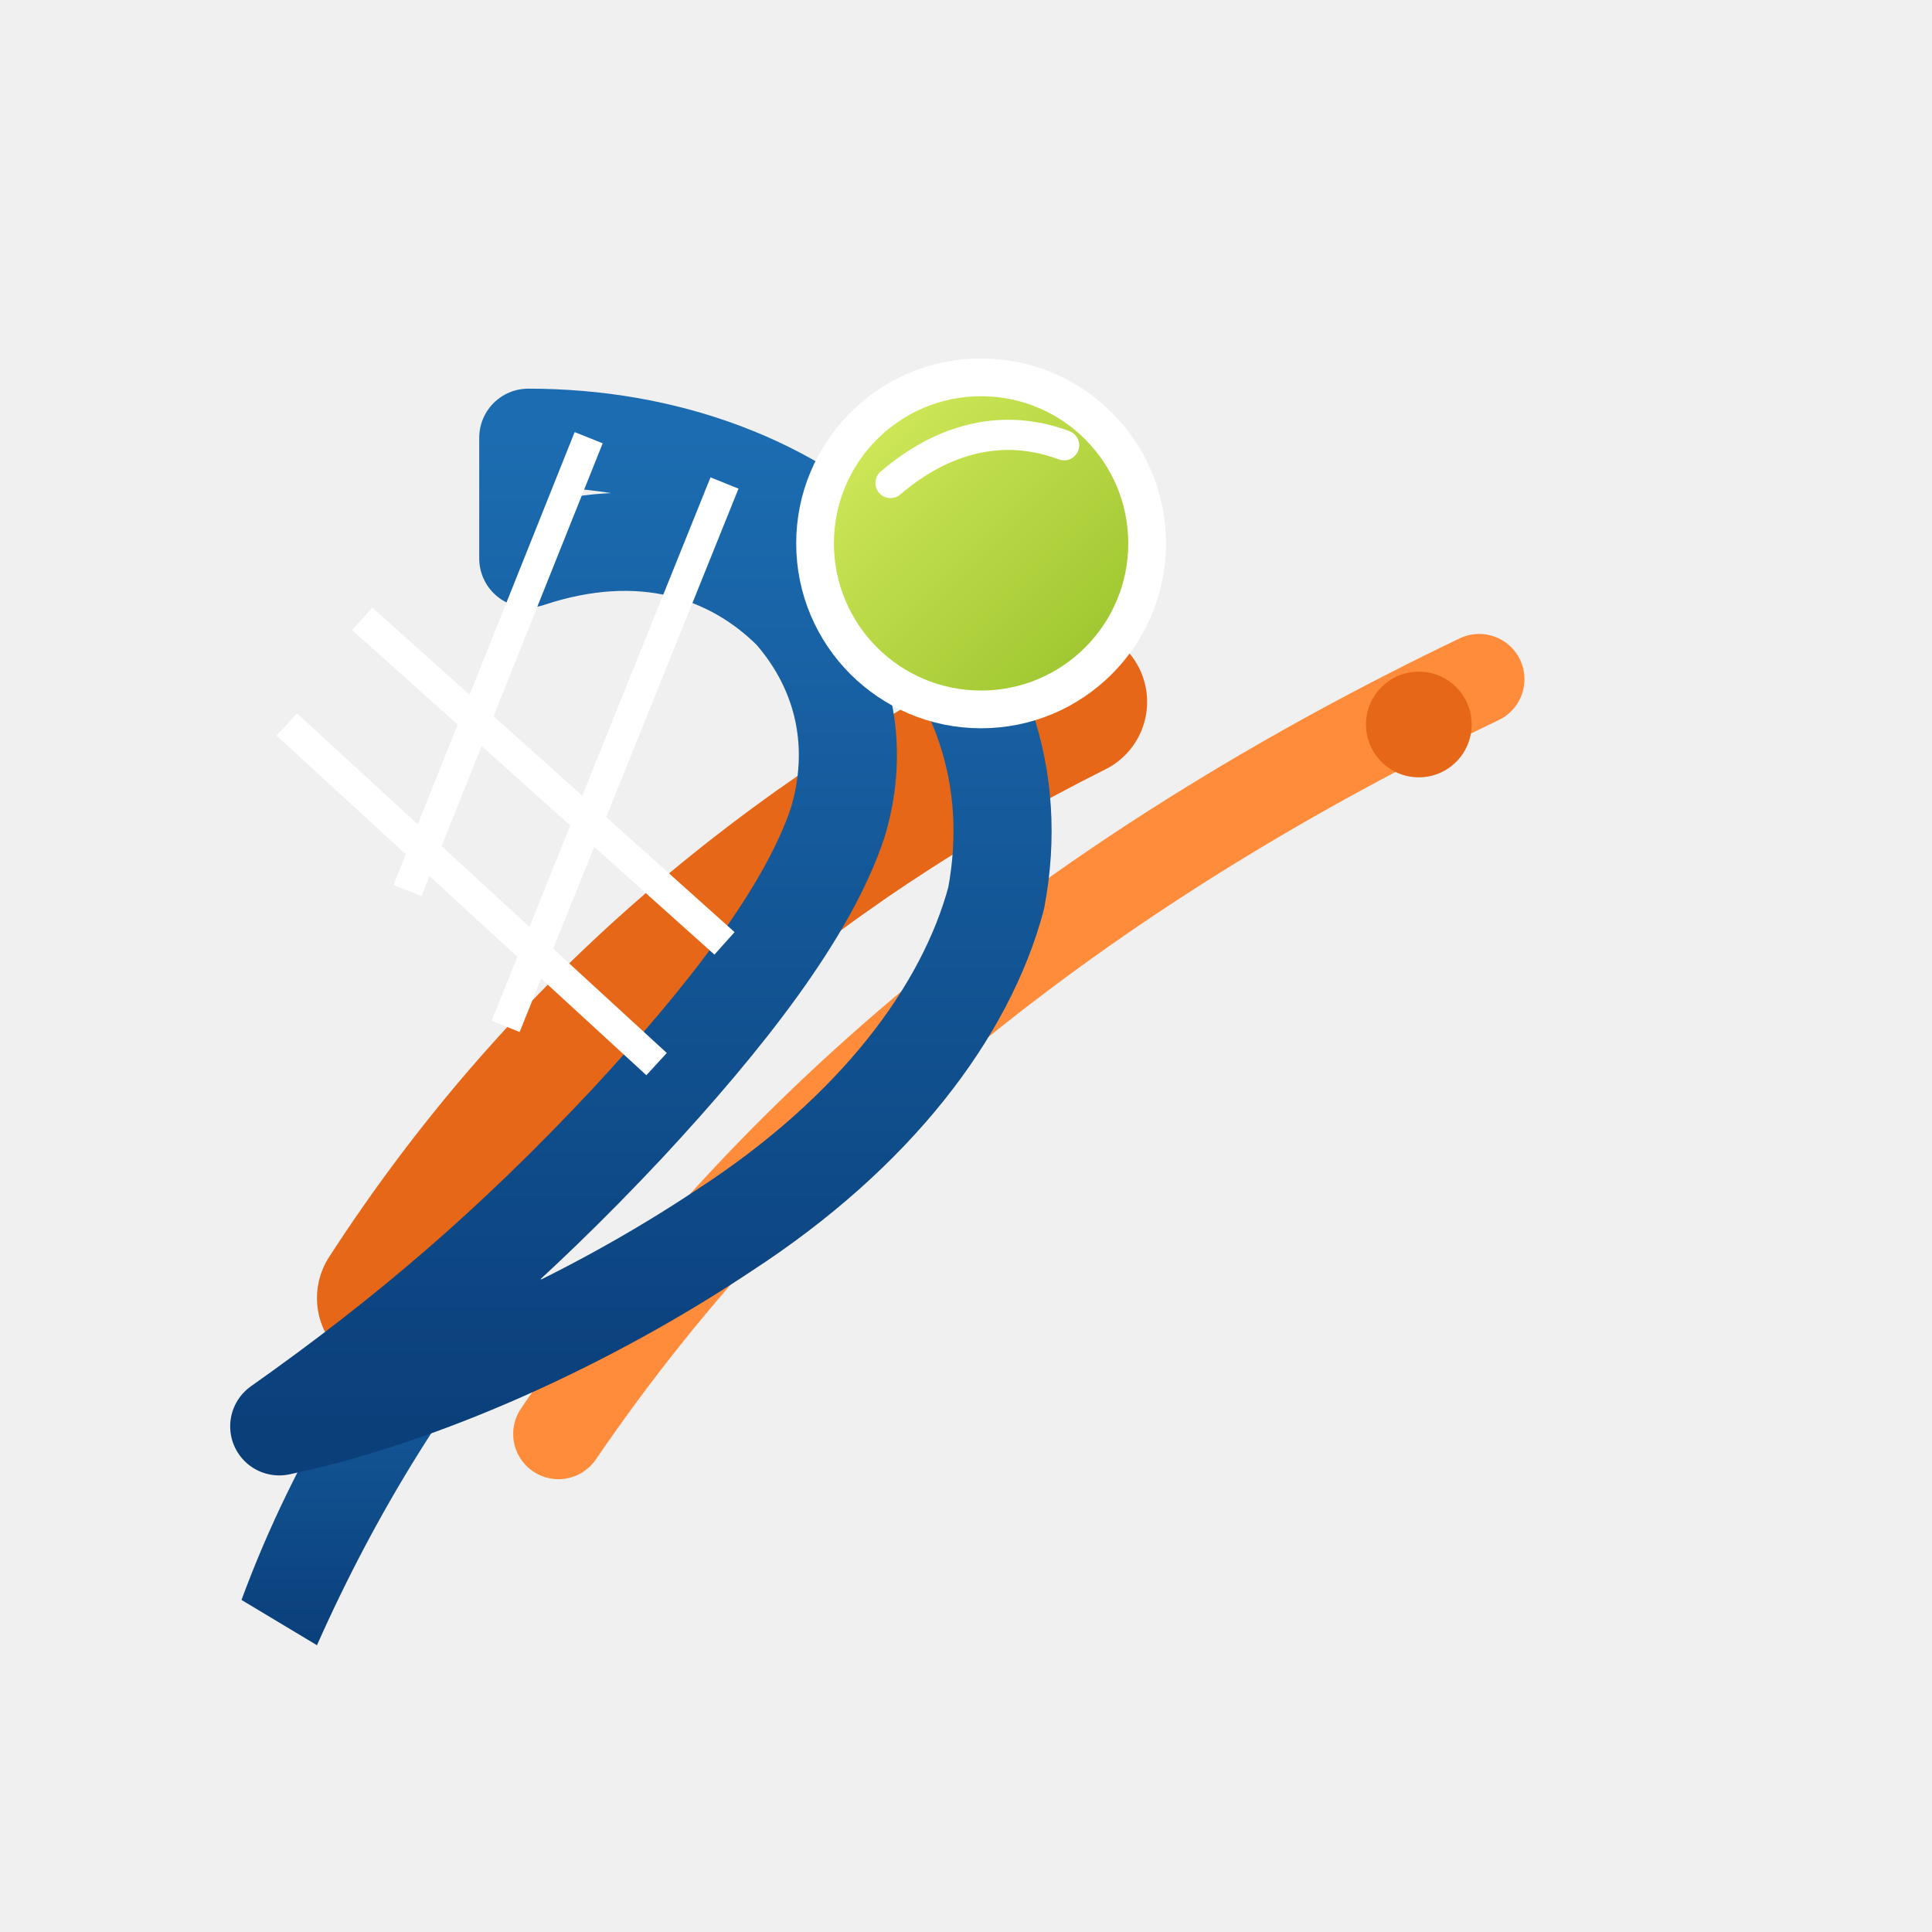
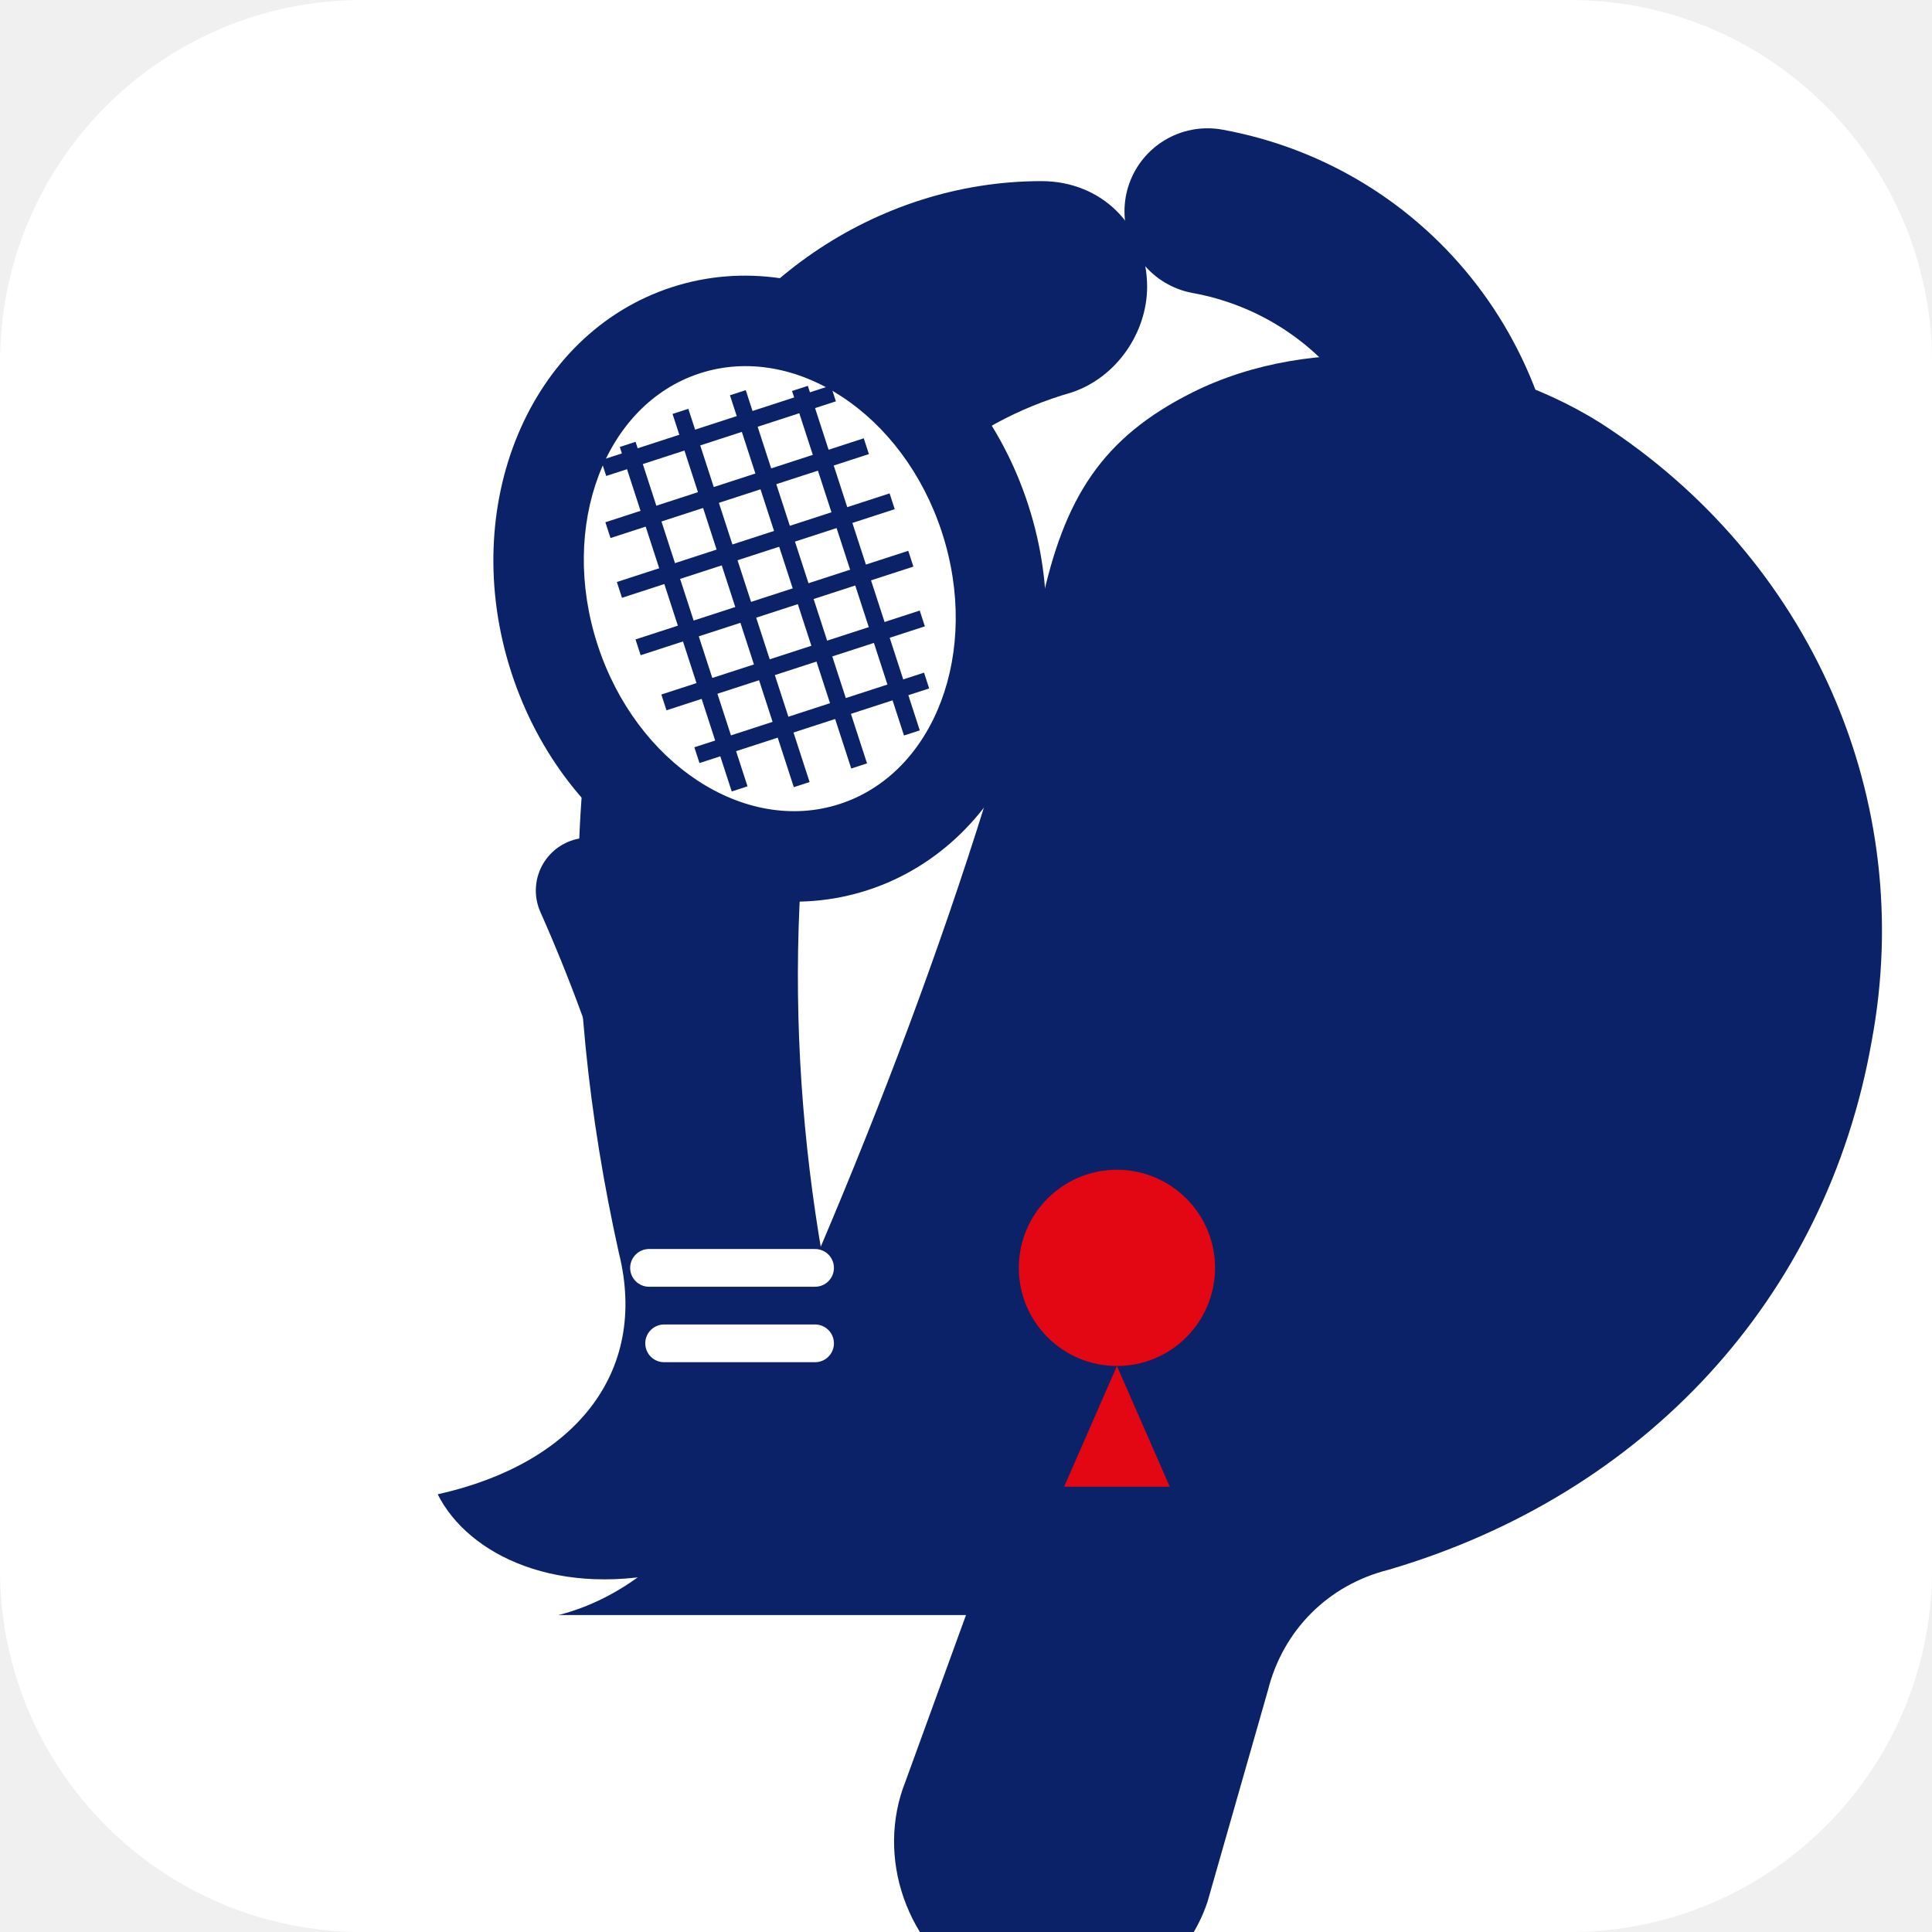
- <svg xmlns="http://www.w3.org/2000/svg" viewBox="0 0 256 256" role="img" aria-labelledby="title desc">
-   <defs>
-     <linearGradient id="frame" x1="0" y1="0" x2="0" y2="1">
-       <stop offset="0%" stop-color="#1c6cb1" />
-       <stop offset="100%" stop-color="#0a3f7a" />
-     </linearGradient>
-     <linearGradient id="ball" x1="0" y1="0" x2="1" y2="1">
-       <stop offset="0%" stop-color="#d9ef61" />
-       <stop offset="100%" stop-color="#94bf27" />
-     </linearGradient>
-   </defs>
-   <path d="M52 172c22-34 52-60 90-79" fill="none" stroke="#e56717" stroke-width="20" stroke-linecap="round" />
-   <path d="M74 190c30-44 72-76 122-100" fill="none" stroke="#ff8c3a" stroke-width="12" stroke-linecap="round" />
-   <path d="M72 170c-12 14-22 30-30 48l-10-6c7-19 18-37 33-54" fill="url(#frame)" />
-   <path d="M70 58c18 0 35 6 47 18 13 12 18 27 15 43-4 15-16 31-36 44-18 12-40 22-59 26 17-12 31-24 46-40 13-14 24-28 28-40 3-10 1-20-6-28-8-8-20-12-35-7z" fill="none" stroke="url(#frame)" stroke-width="13" stroke-linecap="round" stroke-linejoin="round" />
-   <path d="M48 82l48 43" stroke="#ffffff" stroke-width="4" />
-   <path d="M38 96l49 45" stroke="#ffffff" stroke-width="4" />
-   <path d="M78 58l-24 60" stroke="#ffffff" stroke-width="4" />
-   <path d="M96 64l-29 72" stroke="#ffffff" stroke-width="4" />
-   <circle cx="130" cy="72" r="22" fill="url(#ball)" stroke="#ffffff" stroke-width="5" />
-   <path d="M118 64c7-6 15-8 23-5" fill="none" stroke="#ffffff" stroke-width="4" stroke-linecap="round" />
-   <circle cx="188" cy="96" r="7" fill="#e56717" />
+ <svg xmlns="http://www.w3.org/2000/svg" viewBox="0 0 256 256" role="img" aria-labelledby="title">
+   <rect width="256" height="256" rx="48" fill="#ffffff" />
+   <g fill="#0b2268">
+     <path d="M74 214c8-2 16-8 20-16 18-38 34-78 44-118 3-14 8-22 20-28 16-8 38-6 54 4 28 18 42 50 36 82-6 34-30 60-64 70-8 2-14 8-16 16l-8 28c-4 12-18 18-30 12-10-6-14-18-10-28l8-22z" />
+     <path d="M58 198c18-4 28-16 24-32-8-36-8-74 6-108 8-20 28-34 50-34 8 0 14 6 14 14 0 6-4 12-10 14-14 4-26 14-30 28-8 30-8 62-2 92 4 16-4 32-20 36-16 4-28-2-32-10z" />
+   </g>
+   <ellipse cx="102" cy="78" rx="36" ry="42" transform="rotate(-18 102 78)" fill="#0b2268" />
+   <ellipse cx="102" cy="78" rx="24" ry="30" transform="rotate(-18 102 78)" fill="#ffffff" />
+   <g transform="rotate(-18 102 78)" stroke="#0b2268" stroke-width="2.2" fill="none">
+     <path d="M86 56h32M84 64h36M83 72h38M83 80h38M84 88h36M86 96h32" />
+     <path d="M90 54v48M98 52v52M106 52v52M114 54v48" />
+   </g>
+   <path d="M78 118c8 18 14 38 16 56" fill="none" stroke="#0b2268" stroke-width="14" stroke-linecap="round" />
+   <path d="M86 168h22" fill="none" stroke="#ffffff" stroke-width="5" stroke-linecap="round" />
+   <path d="M88 178h20" fill="none" stroke="#ffffff" stroke-width="5" stroke-linecap="round" />
+   <path d="M154 118c22-2 40-20 42-42 2-24-14-44-36-48" fill="none" stroke="#0b2268" stroke-width="22" stroke-linecap="round" />
+   <circle cx="148" cy="168" r="13" fill="#e30613" />
+   <path d="M148 181l-7 16h14z" fill="#e30613" />
</svg>
